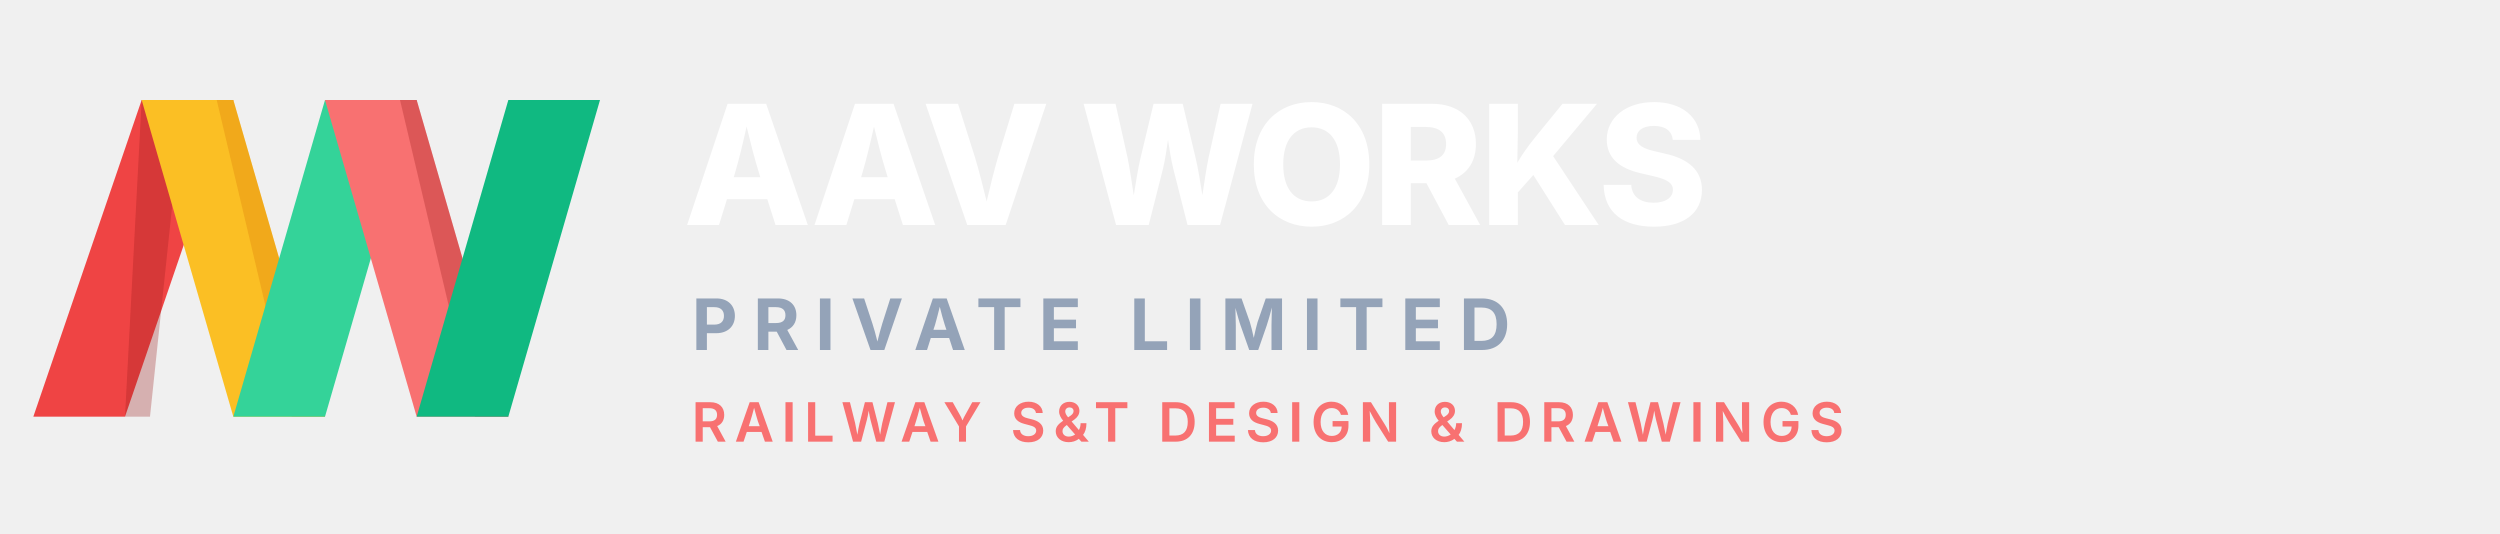
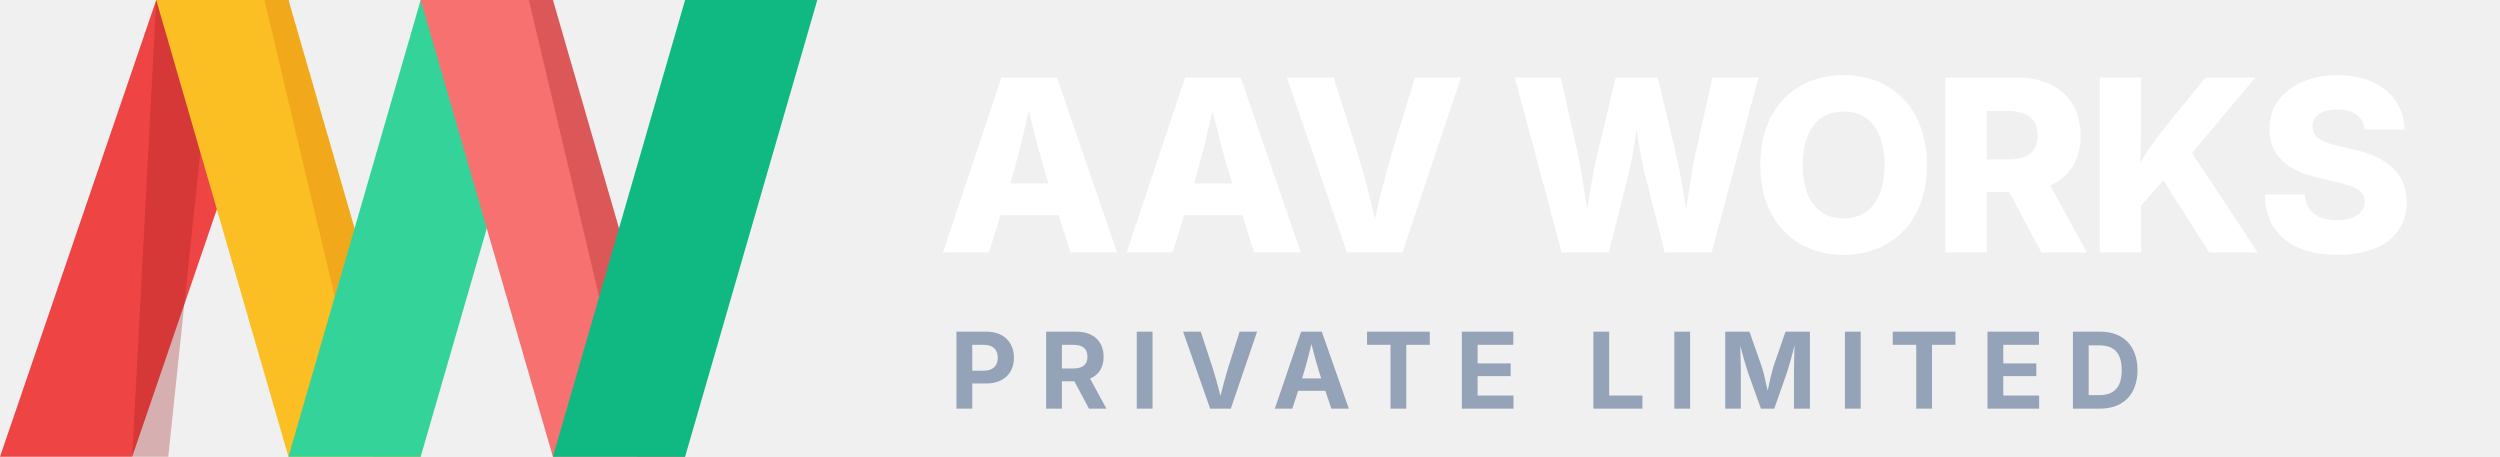
- <svg xmlns="http://www.w3.org/2000/svg" viewBox="0 0 300 64" fill="none">
-   <g transform="translate(4, 12)">
+ <svg xmlns="http://www.w3.org/2000/svg" viewBox="0 0 208 38" fill="none">
+   <g>
    <polygon points="0,38 13,0 24,0 11,38" fill="#EF4444" />
    <polygon points="11,38 13,0 18,0 14,38" fill="#991B1B" opacity="0.3" />
    <polygon points="13,0 24,0 35,38 24,38" fill="#FBBF24" />
    <polygon points="22,0 24,0 35,38 31,38" fill="#D97706" opacity="0.3" />
    <polygon points="24,38 35,38 46,0 35,0" fill="#34D399" />
    <polygon points="35,0 46,0 57,38 46,38" fill="#F87171" />
    <polygon points="44,0 46,0 57,38 53,38" fill="#991B1B" opacity="0.3" />
    <polygon points="46,38 57,38 68,0 57,0" fill="#10B981" />
  </g>
-   <text x="82" y="27" font-family="'Plus Jakarta Sans', 'Inter', system-ui, sans-serif" font-size="20" font-weight="800" fill="#FFFFFF" letter-spacing="-0.02em">
-     AAV WORKS
-   </text>
-   <text x="83" y="42" font-family="'Plus Jakarta Sans', 'Inter', system-ui, sans-serif" font-size="8.5" font-weight="700" fill="#94A3B8" letter-spacing="0.22em">
-     PRIVATE LIMITED
-   </text>
-   <text x="83" y="53" font-family="'Plus Jakarta Sans', 'Inter', system-ui, sans-serif" font-size="6.5" font-weight="600" fill="#F87171" letter-spacing="0.14em">
-     RAILWAY S&amp;T DESIGN &amp; DRAWINGS
-   </text>
+   <text x="78" y="21" font-family="'Plus Jakarta Sans', system-ui, -apple-system, sans-serif" font-size="20" font-weight="800" fill="#FFFFFF" letter-spacing="-0.02em">AAV WORKS</text>
+   <text x="79" y="34" font-family="'Plus Jakarta Sans', system-ui, -apple-system, sans-serif" font-size="8.8" font-weight="700" fill="#94A3B8" letter-spacing="0.2em">PRIVATE LIMITED</text>
</svg>
